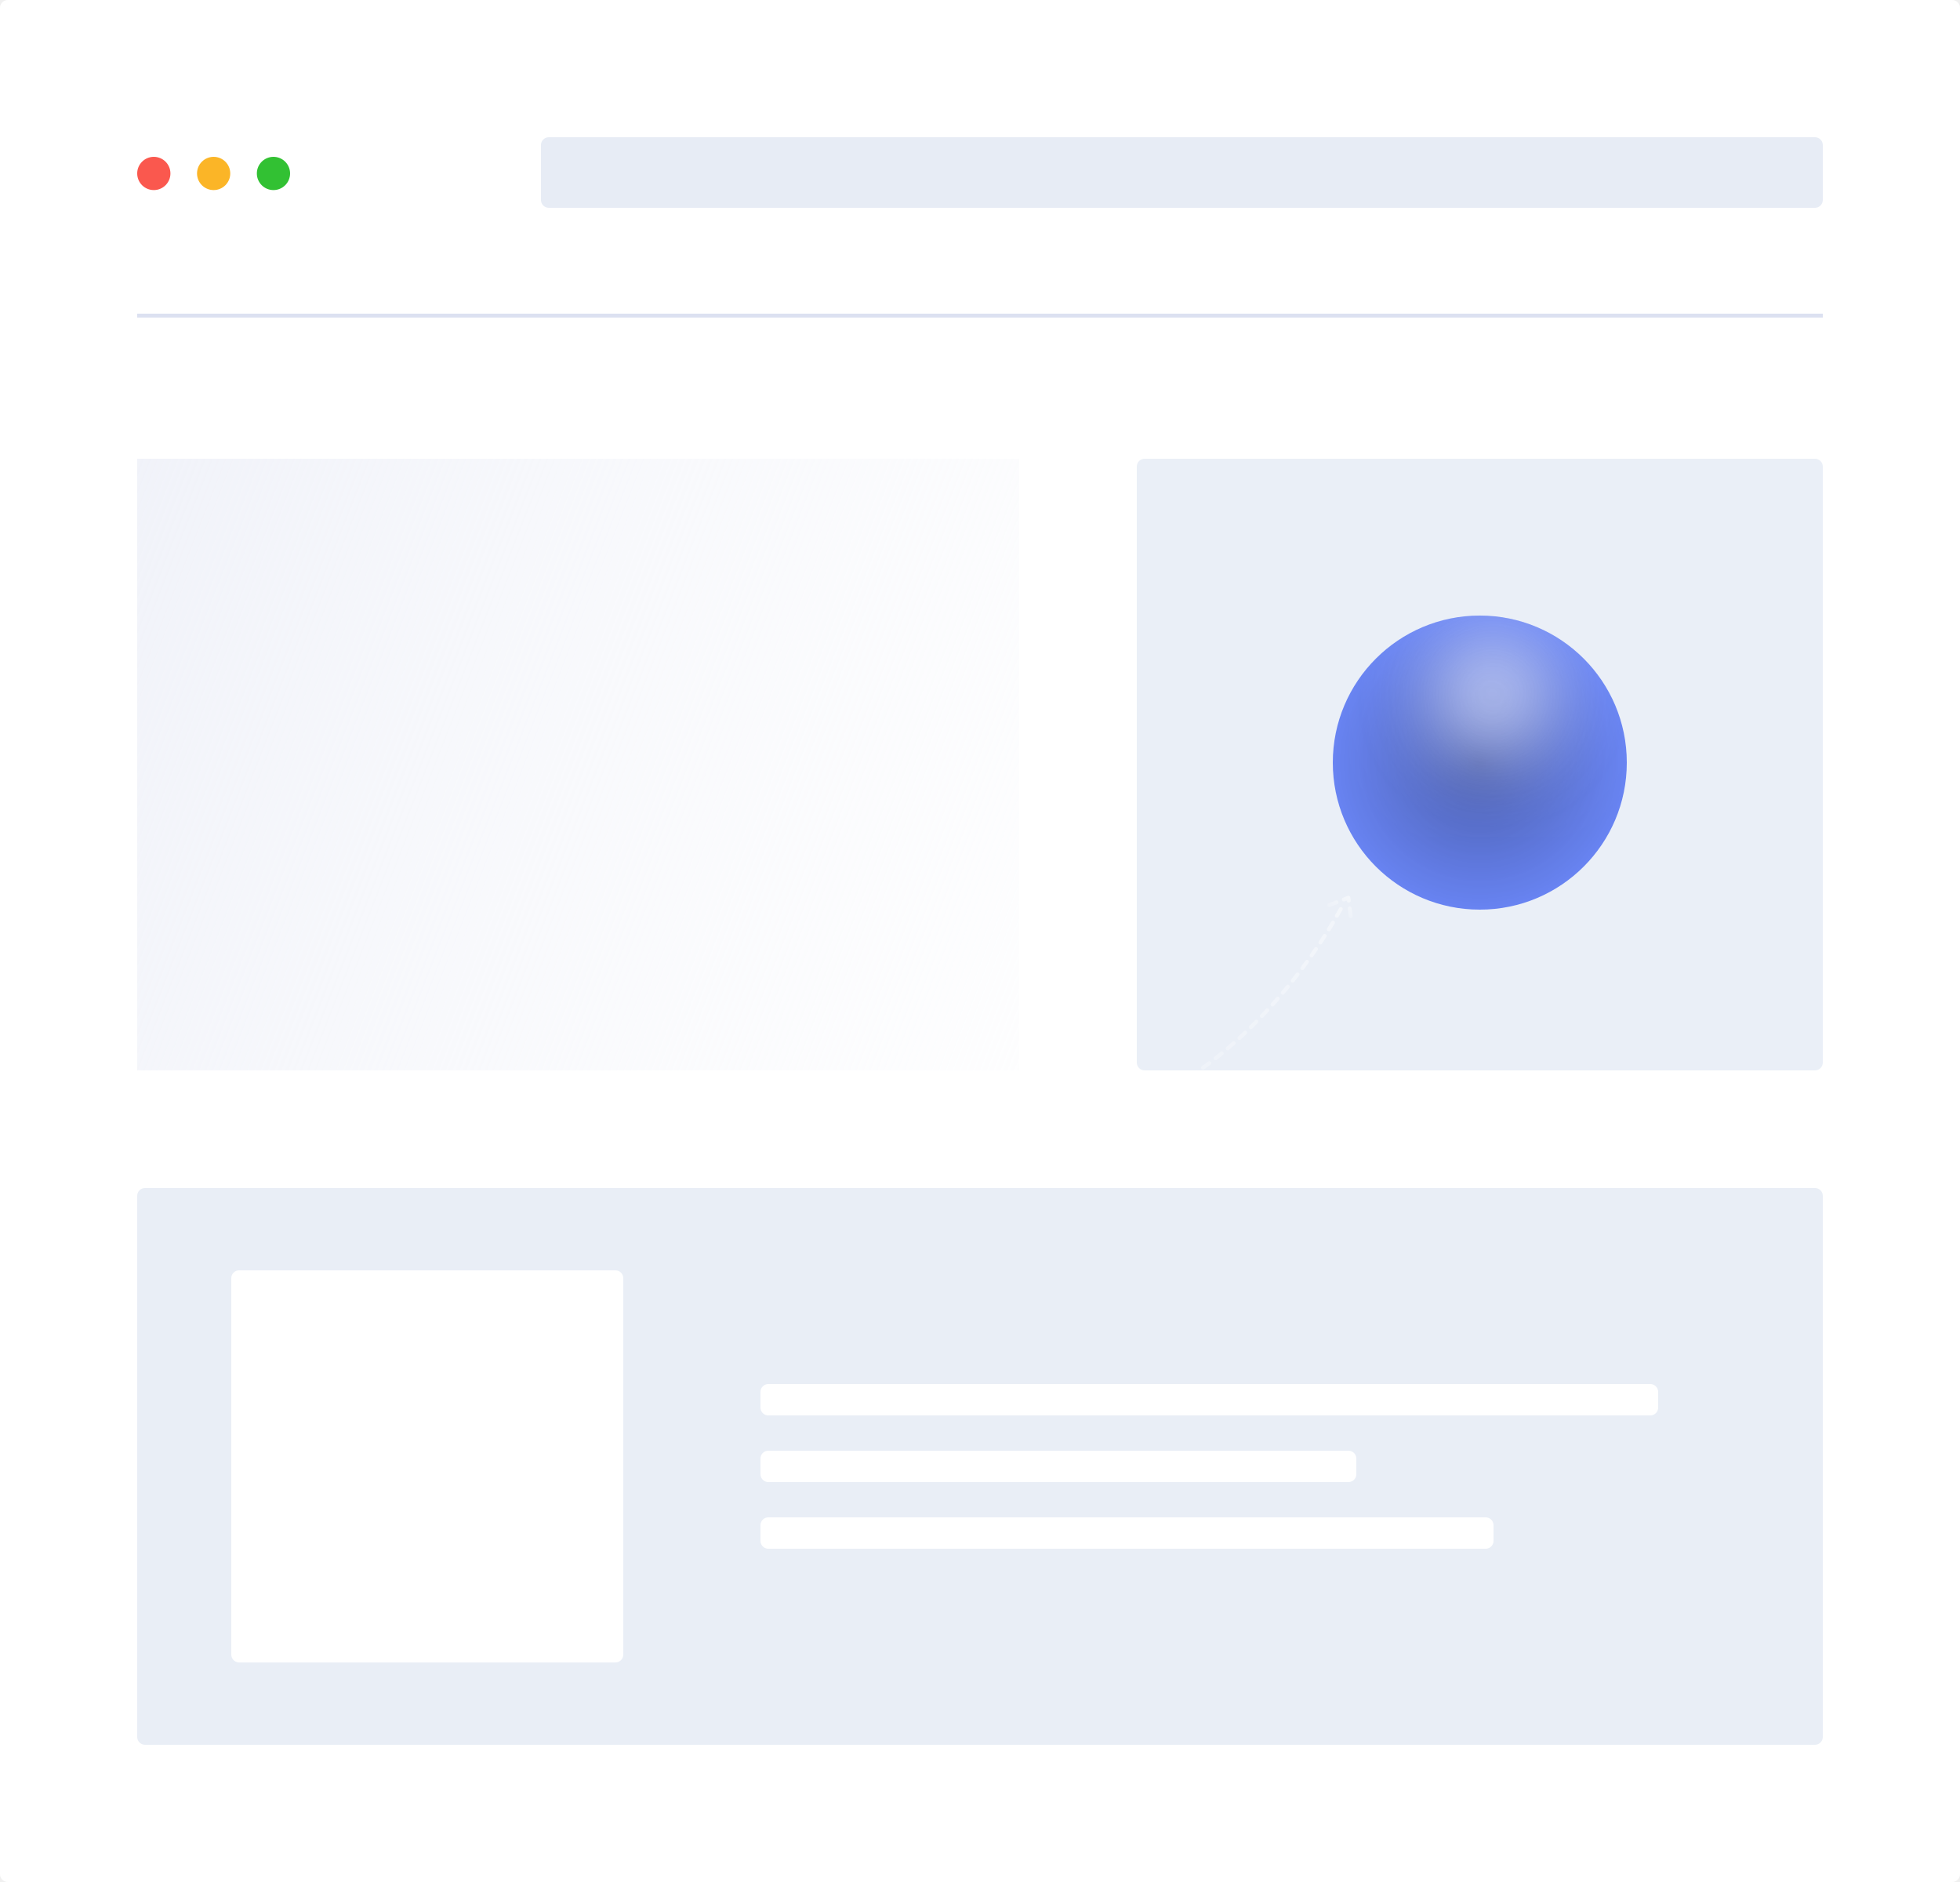
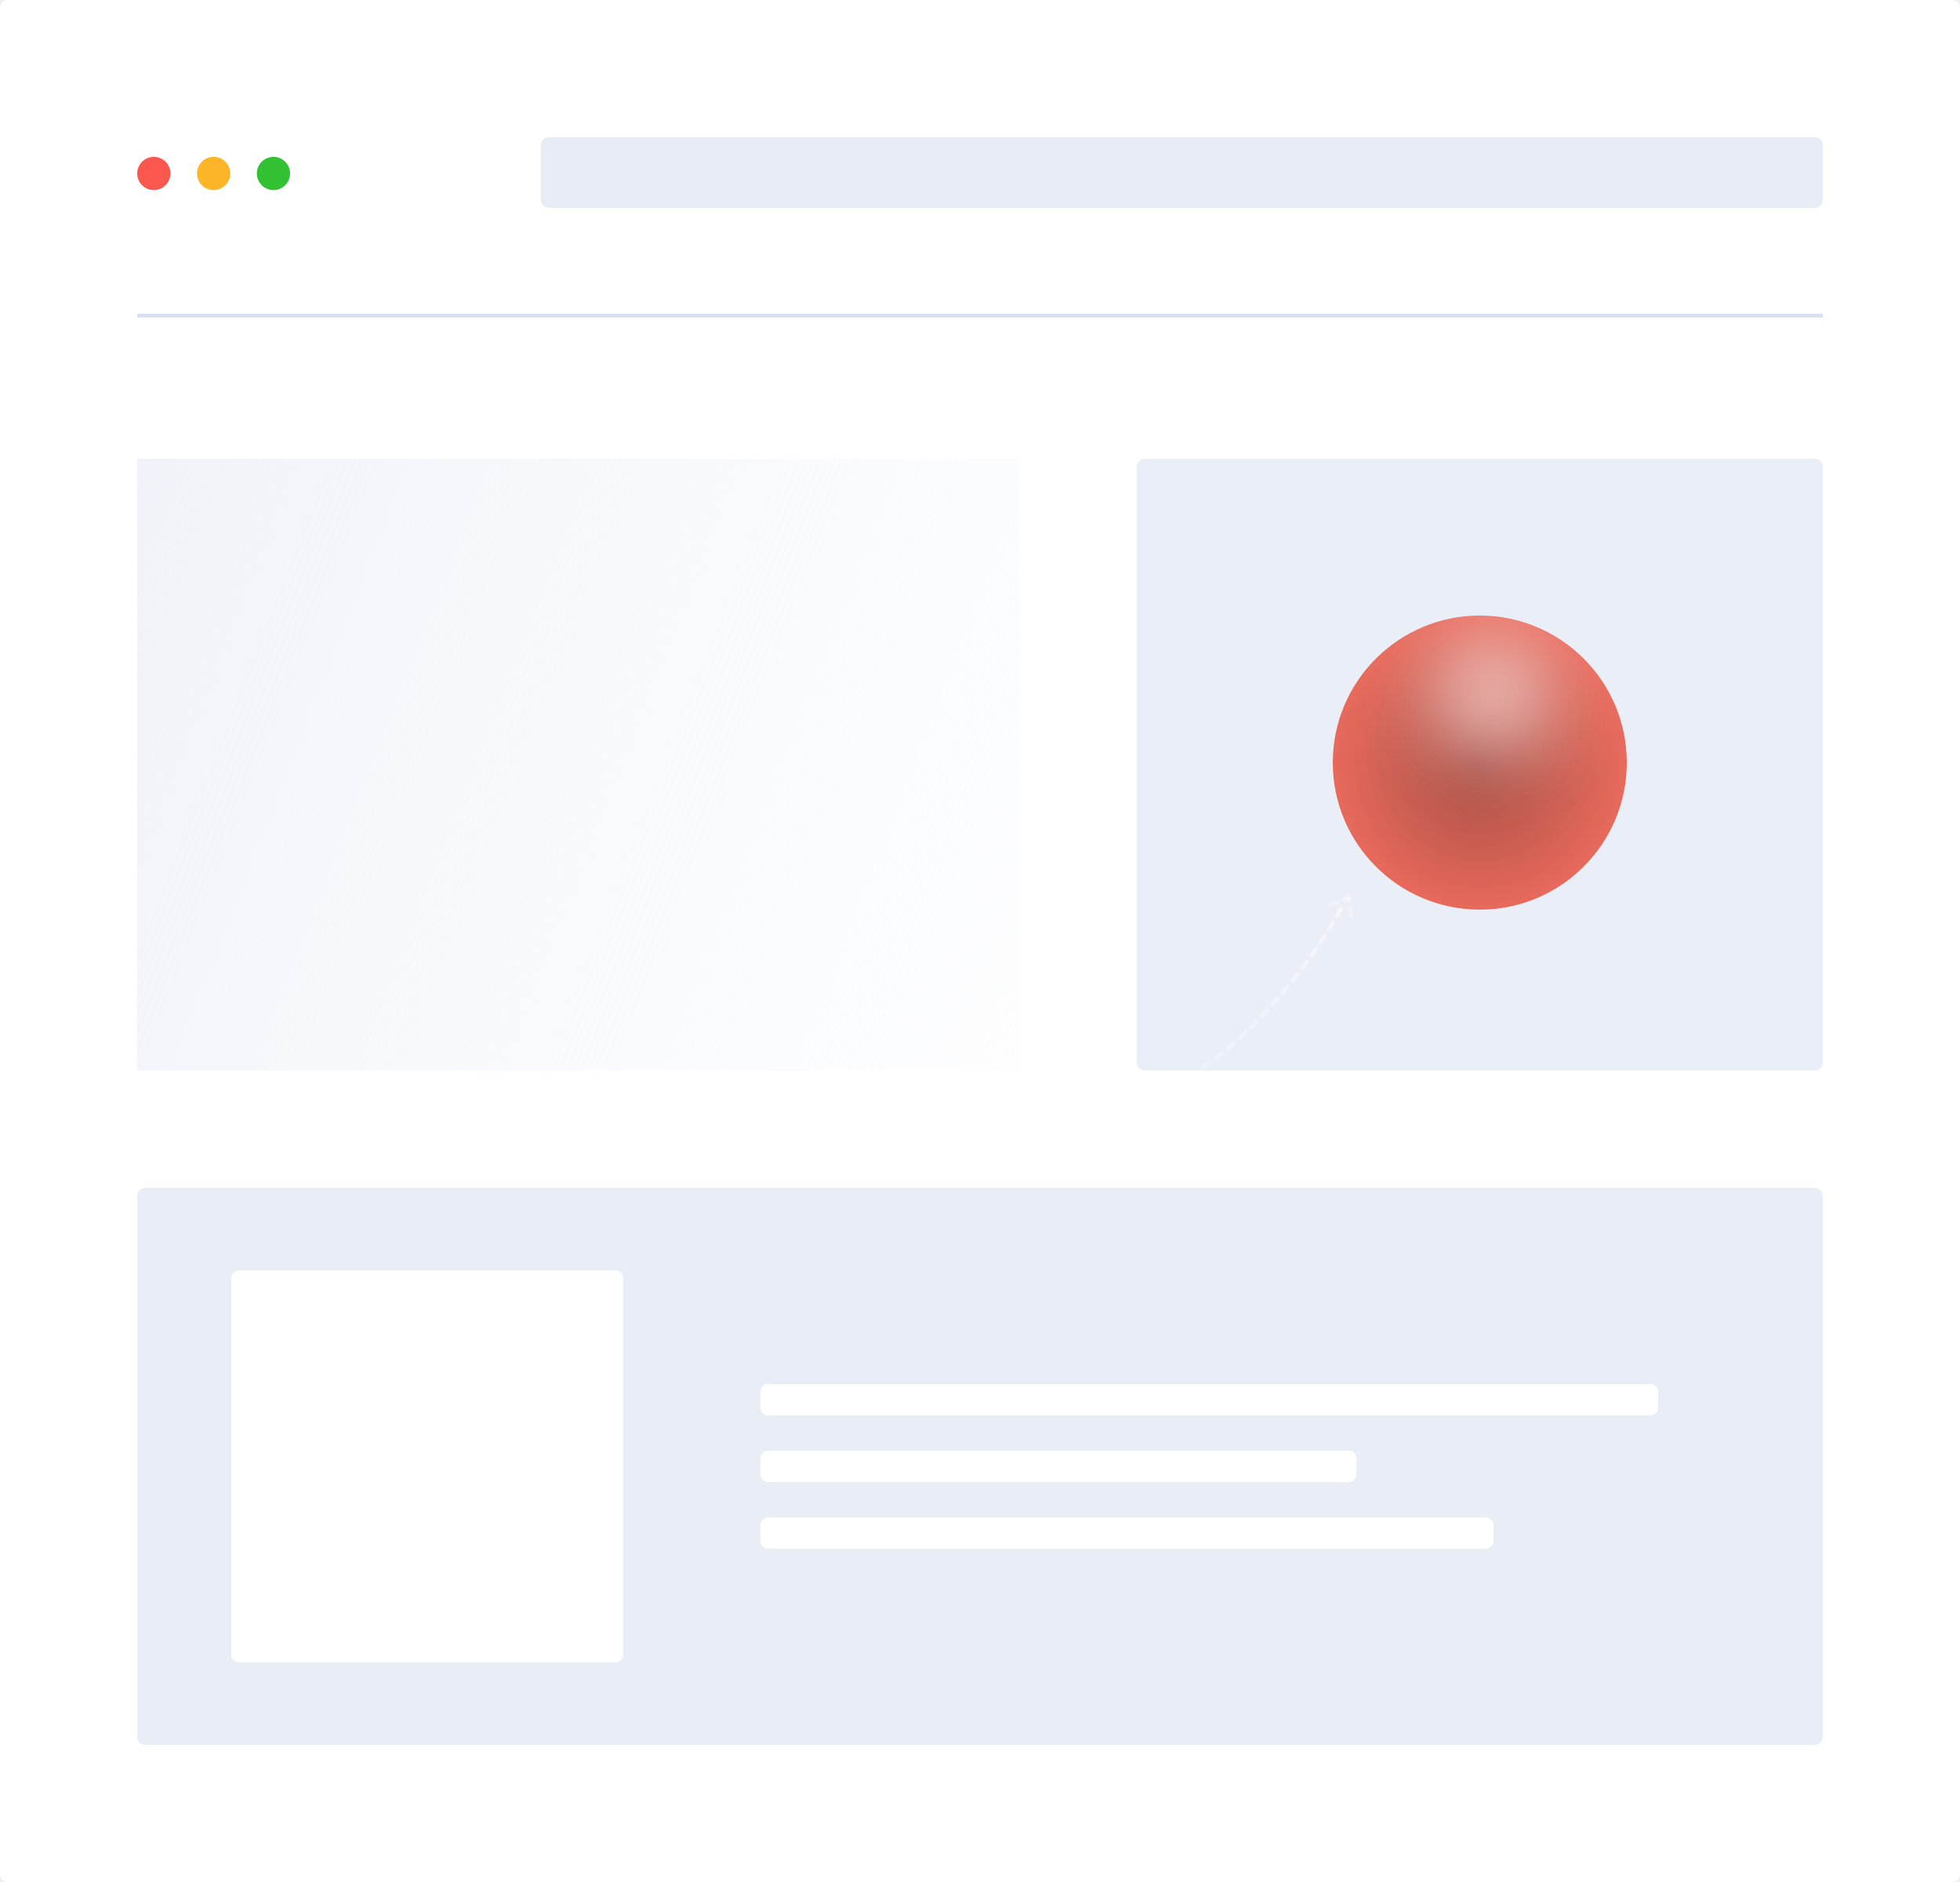
<svg xmlns="http://www.w3.org/2000/svg" width="500" height="480" viewBox="0 0 500 480" fill="none">
  <rect width="500" height="480" rx="2" fill="white" />
  <rect x="35" y="117" width="225" height="156" fill="url(#paint0_linear_1028_964)" />
  <line x1="35" y1="80.5" x2="465" y2="80.5" stroke="#DCE1F1" />
  <rect x="290" y="117" width="175" height="156" rx="2" fill="#EAEFF7" />
  <rect x="35" y="303" width="430" height="142" rx="2" fill="#E9EEF6" />
  <rect x="194" y="353" width="229" height="8" rx="2" fill="white" />
  <rect x="194" y="370" width="152" height="8" rx="2" fill="white" />
  <rect x="194" y="387" width="187" height="8" rx="2" fill="white" />
  <rect x="59" y="324" width="100" height="100" rx="2" fill="white" />
  <rect x="138" y="35" width="327" height="18" rx="2" fill="#E7ECF5" />
  <circle cx="39.239" cy="44.239" r="4.239" fill="#FA584E" />
  <circle cx="54.5" cy="44.239" r="4.239" fill="#FBB527" />
  <circle cx="69.761" cy="44.239" r="4.239" fill="#32C133" />
-   <circle opacity="0.8" cx="377.5" cy="194.5" r="37.5" fill="#4A6CF7" />
+   <circle opacity="0.8" cx="377.5" cy="194.5" r="37.5" fill="#ec4b38" />
  <mask id="mask0_1028_964" style="mask-type:alpha" maskUnits="userSpaceOnUse" x="340" y="157" width="75" height="75">
-     <circle opacity="0.8" cx="377.5" cy="194.5" r="37.5" fill="#4A6CF7" />
+     <circle opacity="0.8" cx="377.5" cy="194.5" r="37.5" fill="#ec4b38" />
  </mask>
  <g mask="url(#mask0_1028_964)">
    <circle opacity="0.8" cx="377.5" cy="194.5" r="37.5" fill="url(#paint1_radial_1028_964)" />
    <g opacity="0.8" filter="url(#filter0_f_1028_964)">
      <circle cx="380.809" cy="176.853" r="15.441" fill="white" />
    </g>
  </g>
  <path d="M342.034 231.847C324.964 262.749 277.939 313.186 226.394 267.718" stroke="url(#paint2_linear_1028_964)" stroke-linecap="round" stroke-linejoin="round" stroke-dasharray="2 2" />
  <path d="M339.077 230.867L343.973 228.971L344.562 233.656" stroke="url(#paint3_linear_1028_964)" stroke-linecap="round" stroke-linejoin="round" stroke-dasharray="2 2" />
  <defs>
    <filter id="filter0_f_1028_964" x="344.368" y="140.412" width="72.882" height="72.883" filterUnits="userSpaceOnUse" color-interpolation-filters="sRGB">
      <feFlood flood-opacity="0" result="BackgroundImageFix" />
      <feBlend mode="normal" in="SourceGraphic" in2="BackgroundImageFix" result="shape" />
      <feGaussianBlur stdDeviation="10.5" result="effect1_foregroundBlur_1028_964" />
    </filter>
    <linearGradient id="paint0_linear_1028_964" x1="434.5" y1="210" x2="48.223" y2="58.807" gradientUnits="userSpaceOnUse">
      <stop stop-color="white" stop-opacity="0" />
      <stop offset="1" stop-color="#F0F2F9" />
    </linearGradient>
    <radialGradient id="paint1_radial_1028_964" cx="0" cy="0" r="1" gradientUnits="userSpaceOnUse" gradientTransform="translate(377.5 194.5) rotate(90) scale(40.2574)">
      <stop stop-opacity="0.47" />
      <stop offset="1" stop-opacity="0" />
    </radialGradient>
    <linearGradient id="paint2_linear_1028_964" x1="358.554" y1="226.723" x2="242.956" y2="282.349" gradientUnits="userSpaceOnUse">
      <stop stop-color="white" stop-opacity="0.48" />
      <stop offset="1" stop-color="white" stop-opacity="0" />
    </linearGradient>
    <linearGradient id="paint3_linear_1028_964" x1="343.992" y1="228.548" x2="340.23" y2="234.571" gradientUnits="userSpaceOnUse">
      <stop stop-color="white" stop-opacity="0.48" />
      <stop offset="1" stop-color="white" stop-opacity="0" />
    </linearGradient>
  </defs>
</svg>
